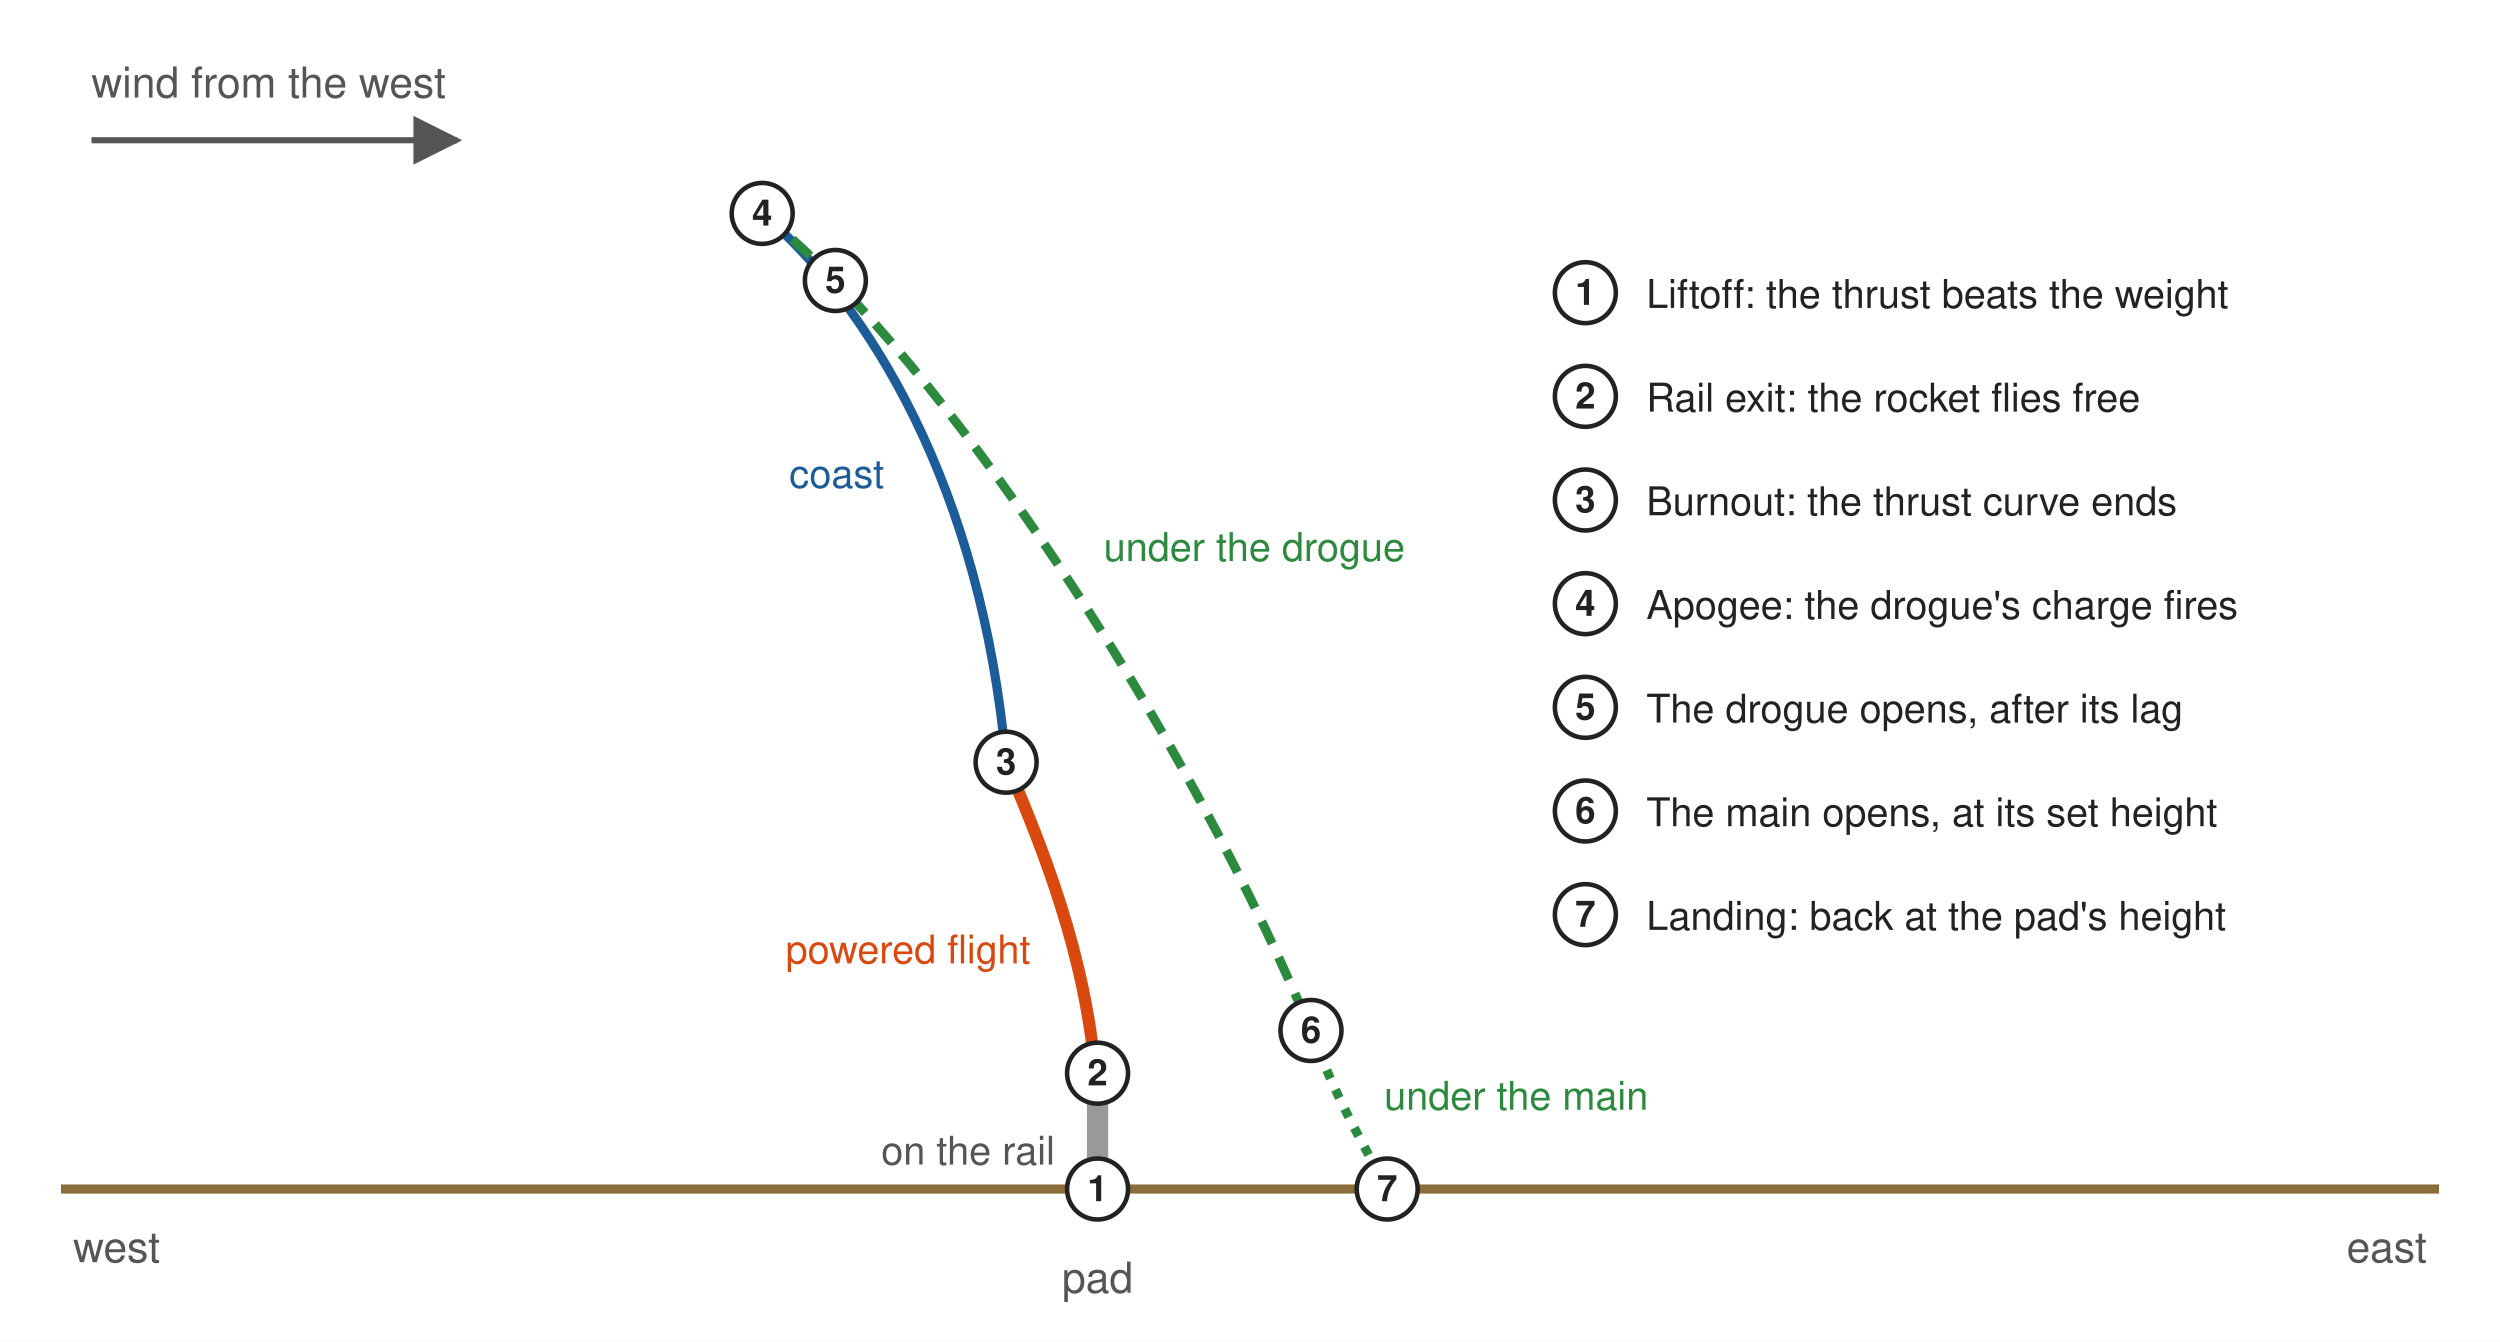
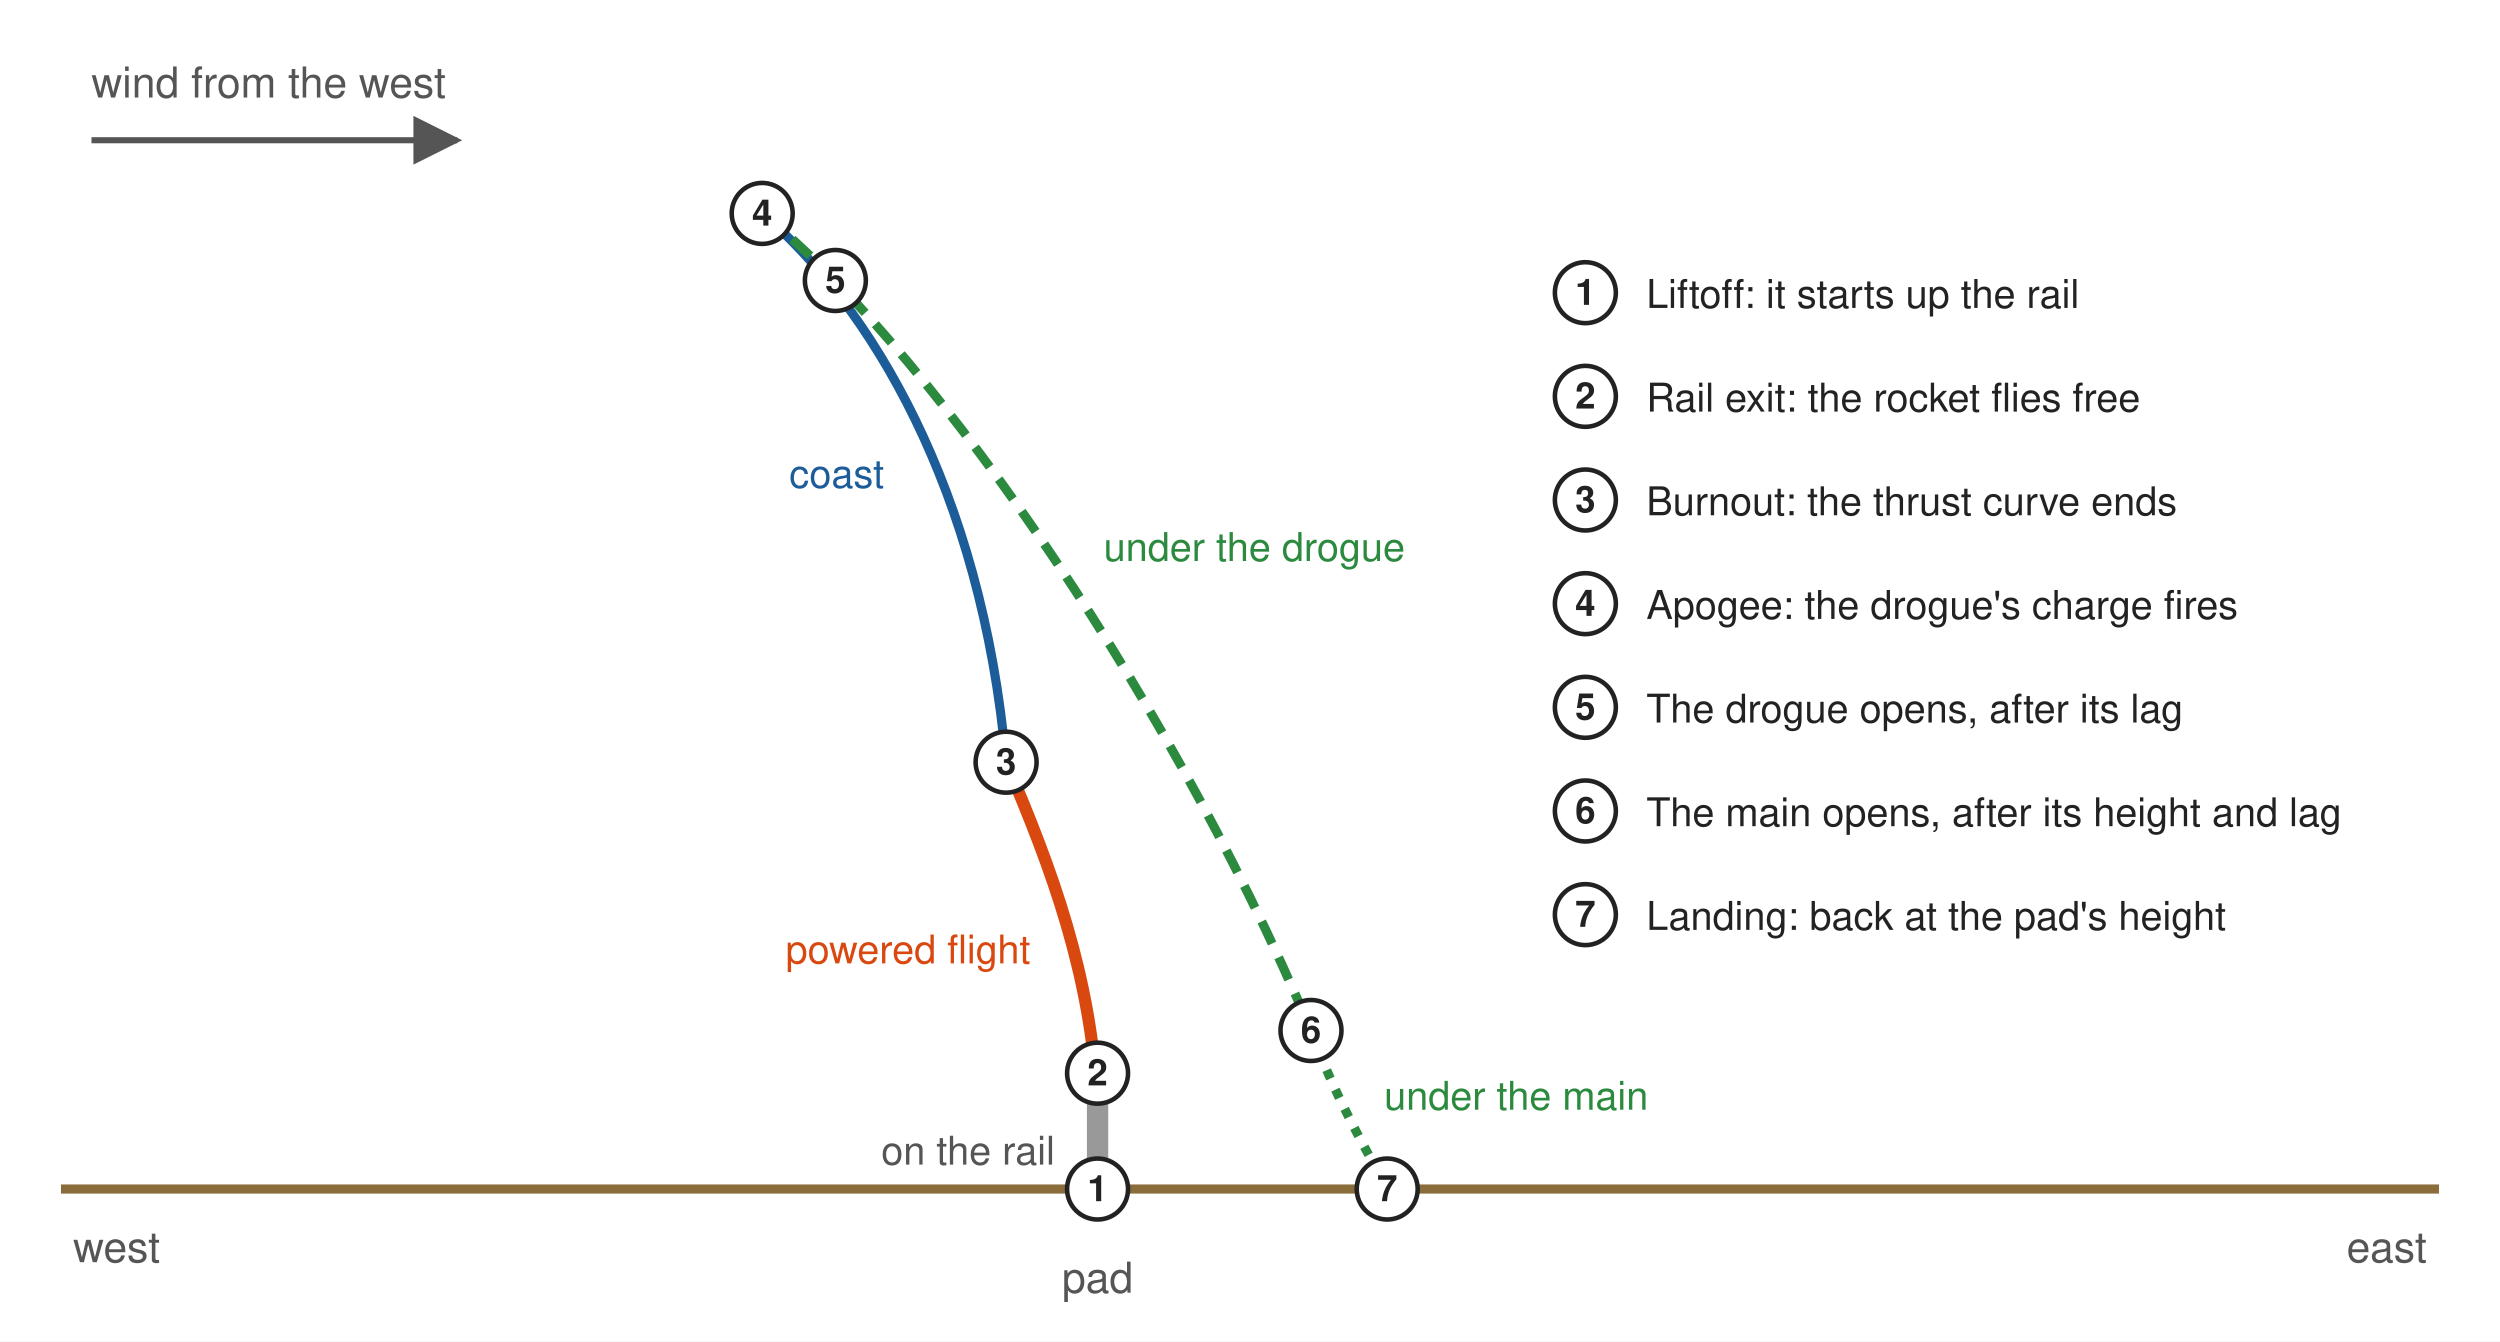
<svg xmlns="http://www.w3.org/2000/svg" width="820" height="440" viewBox="0 0 820 440" font-family="Helvetica, Arial, sans-serif" font-size="14" fill="#222">
  <rect width="820" height="440" fill="#ffffff" />
  <defs>
    <marker id="arrow" viewBox="0 0 10 10" refX="9" refY="5" markerWidth="8" markerHeight="8" orient="auto">
      <path d="M0,0 L10,5 L0,10 z" fill="#555" />
    </marker>
  </defs>
  <text x="30" y="32" fill="#555">wind from the west</text>
  <line x1="30" y1="46" x2="150" y2="46" stroke="#555" stroke-width="2" marker-end="url(#arrow)" />
  <line x1="20" y1="390" x2="800" y2="390" stroke="#8a6d3b" stroke-width="3" />
  <text x="24" y="414" fill="#555">west</text>
  <text x="796" y="414" fill="#555" text-anchor="end">east</text>
  <text x="360" y="424" text-anchor="middle" fill="#555">pad</text>
  <line x1="360" y1="390" x2="360" y2="352" stroke="#999" stroke-width="7" />
  <path d="M360,362 C358,320 345,285 330,250" fill="none" stroke="#d9480f" stroke-width="4" />
  <path d="M330,250 C322,160 285,100 250,70" fill="none" stroke="#1c5d99" stroke-width="3" />
  <path d="M250,70 C300,110 380,220 430,338" fill="none" stroke="#2b8a3e" stroke-width="3" stroke-dasharray="8 5" />
  <path d="M430,338 C438,360 447,375 455,390" fill="none" stroke="#2b8a3e" stroke-width="3" stroke-dasharray="3 4" />
  <text x="346" y="382" text-anchor="end" font-size="13" fill="#555">on the rail</text>
  <text x="338" y="316" text-anchor="end" font-size="13" fill="#d9480f">powered flight</text>
  <text x="290" y="160" text-anchor="end" font-size="13" fill="#1c5d99">coast</text>
  <text x="362" y="184" font-size="13" fill="#2b8a3e">under the drogue</text>
  <text x="454" y="364" font-size="13" fill="#2b8a3e">under the main</text>
  <g font-size="12" font-weight="bold" text-anchor="middle">
    <circle cx="360" cy="390" r="10" fill="#fff" stroke="#222" stroke-width="1.5" />
    <text x="360" y="394">1</text>
    <circle cx="360" cy="352" r="10" fill="#fff" stroke="#222" stroke-width="1.5" />
    <text x="360" y="356">2</text>
    <circle cx="330" cy="250" r="10" fill="#fff" stroke="#222" stroke-width="1.5" />
    <text x="330" y="254">3</text>
    <circle cx="250" cy="70" r="10" fill="#fff" stroke="#222" stroke-width="1.5" />
    <text x="250" y="74">4</text>
    <circle cx="274" cy="92" r="10" fill="#fff" stroke="#222" stroke-width="1.5" />
    <text x="274" y="96">5</text>
    <circle cx="430" cy="338" r="10" fill="#fff" stroke="#222" stroke-width="1.5" />
    <text x="430" y="342">6</text>
    <circle cx="455" cy="390" r="10" fill="#fff" stroke="#222" stroke-width="1.5" />
    <text x="455" y="394">7</text>
  </g>
  <g font-size="13">
    <g font-size="12" font-weight="bold" text-anchor="middle">
      <circle cx="520" cy="96" r="10" fill="#fff" stroke="#222" stroke-width="1.5" />
      <text x="520" y="100">1</text>
      <circle cx="520" cy="130" r="10" fill="#fff" stroke="#222" stroke-width="1.5" />
      <text x="520" y="134">2</text>
      <circle cx="520" cy="164" r="10" fill="#fff" stroke="#222" stroke-width="1.5" />
      <text x="520" y="168">3</text>
      <circle cx="520" cy="198" r="10" fill="#fff" stroke="#222" stroke-width="1.5" />
      <text x="520" y="202">4</text>
      <circle cx="520" cy="232" r="10" fill="#fff" stroke="#222" stroke-width="1.5" />
      <text x="520" y="236">5</text>
      <circle cx="520" cy="266" r="10" fill="#fff" stroke="#222" stroke-width="1.5" />
      <text x="520" y="270">6</text>
      <circle cx="520" cy="300" r="10" fill="#fff" stroke="#222" stroke-width="1.5" />
      <text x="520" y="304">7</text>
    </g>
-     <text x="540" y="101">Liftoff: the thrust beats the weight</text>
+     <text x="540" y="101">Liftoff: it starts up the rail</text>
    <text x="540" y="135">Rail exit: the rocket flies free</text>
    <text x="540" y="169">Burnout: the thrust curve ends</text>
    <text x="540" y="203">Apogee: the drogue's charge fires</text>
    <text x="540" y="237">The drogue opens, after its lag</text>
-     <text x="540" y="271">The main opens, at its set height</text>
+     <text x="540" y="271">The main opens, after its height and lag</text>
    <text x="540" y="305">Landing: back at the pad's height</text>
  </g>
</svg>
